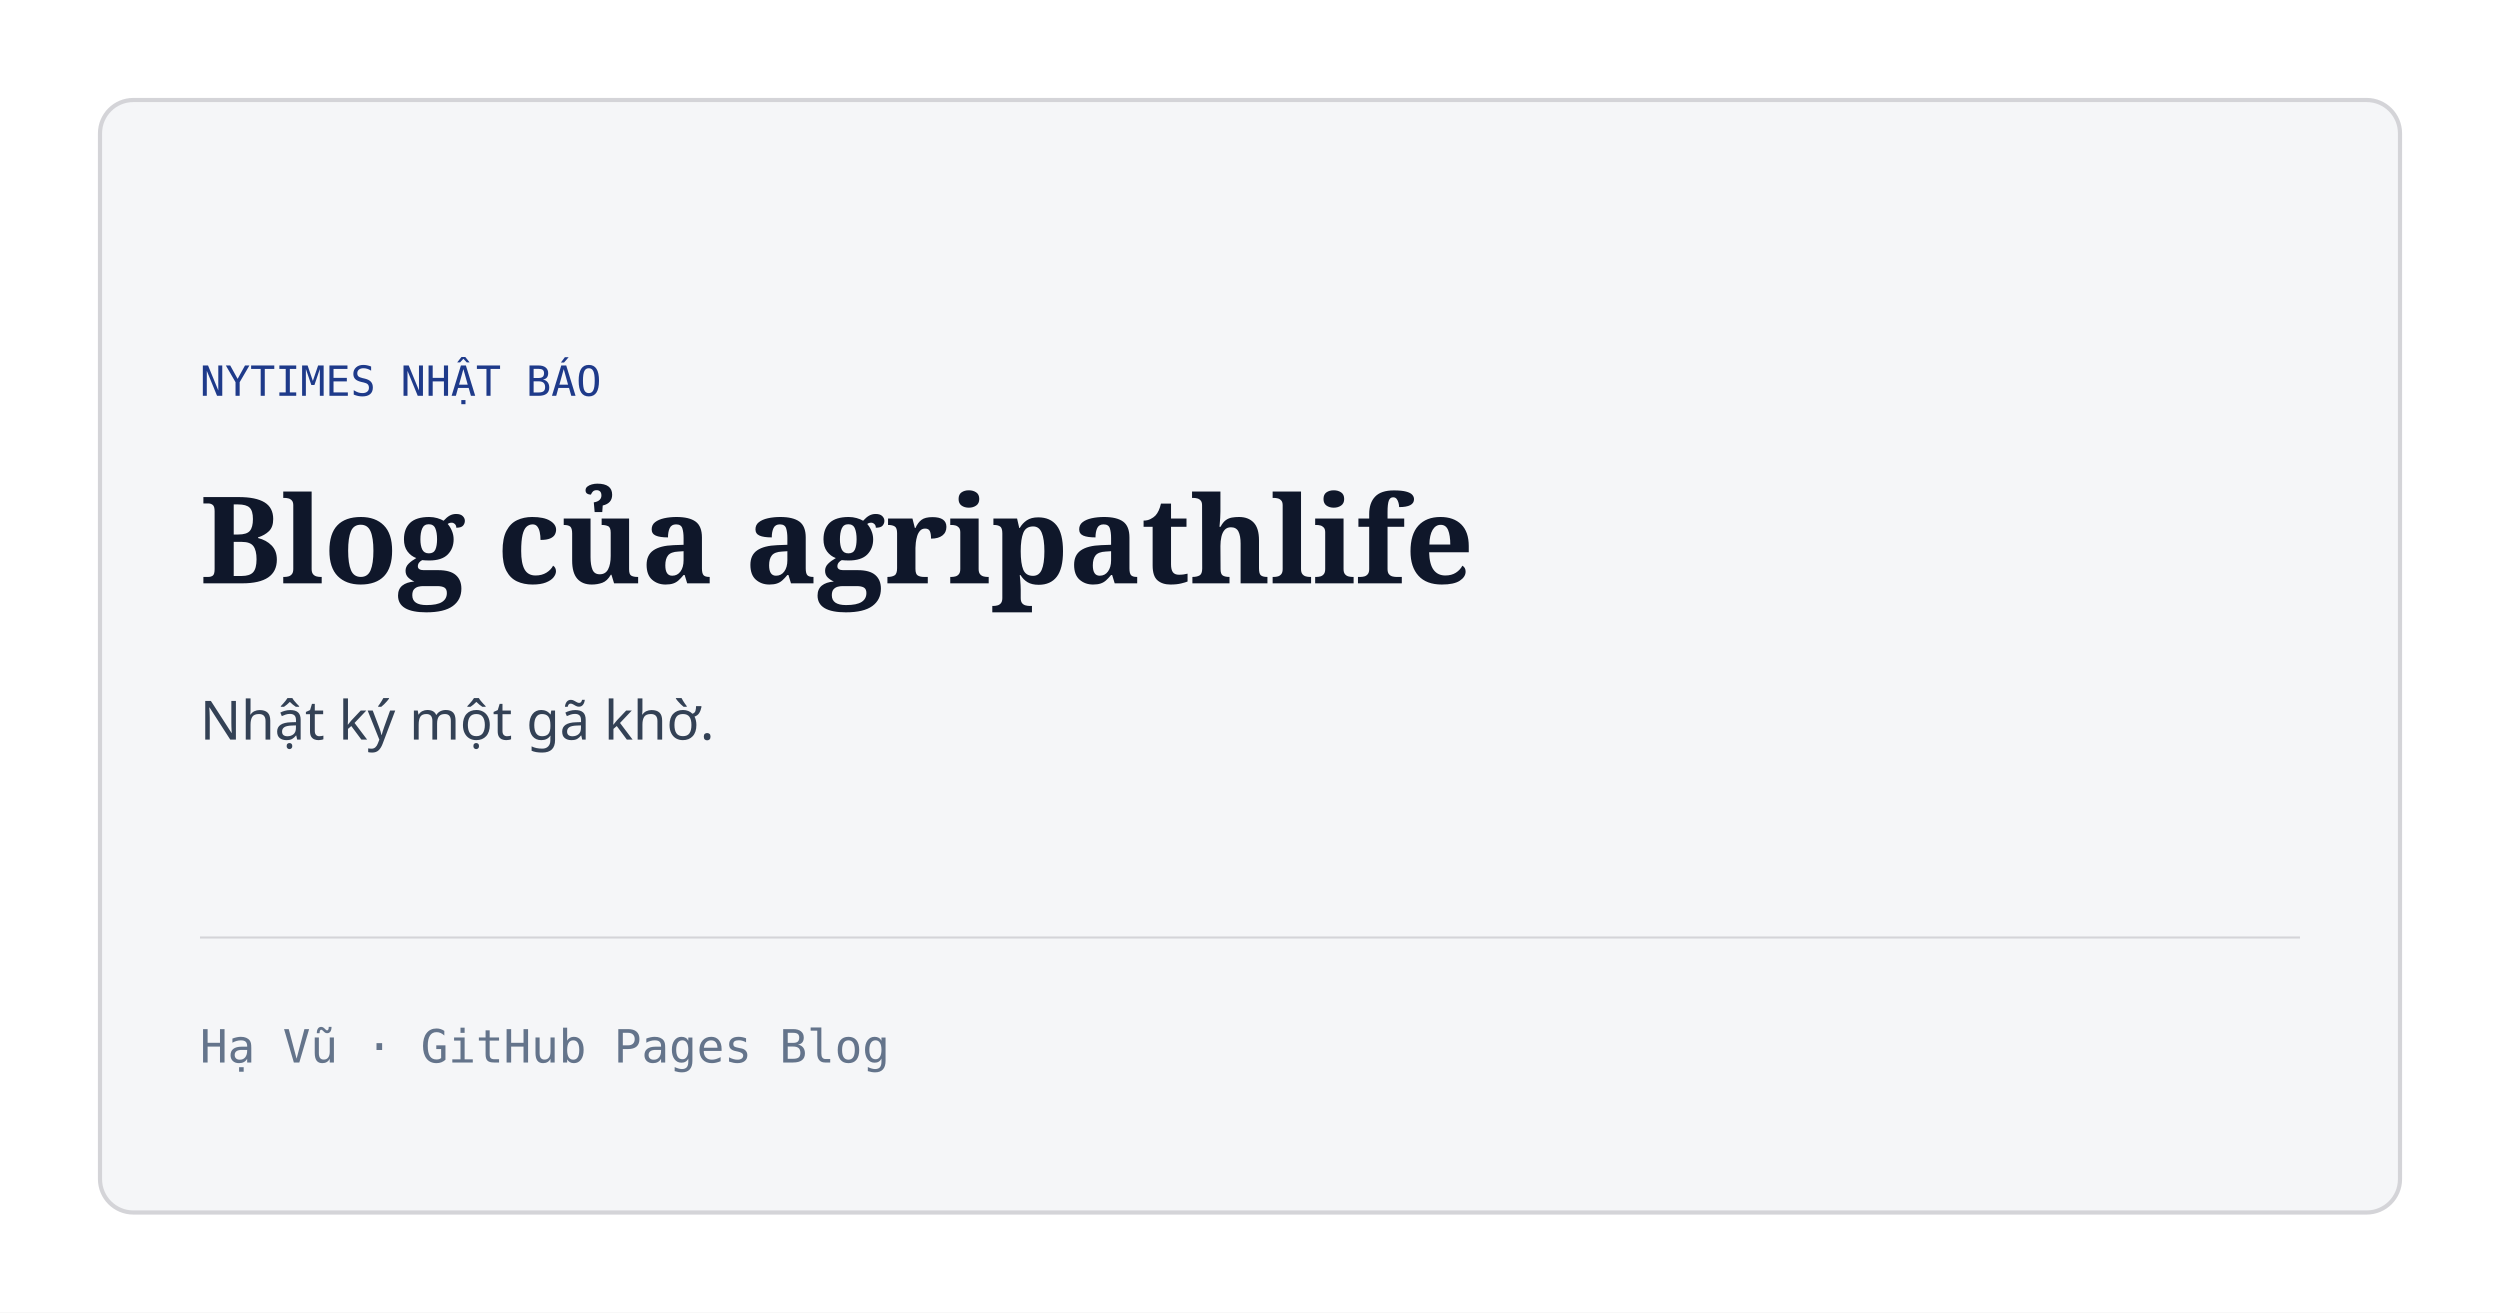
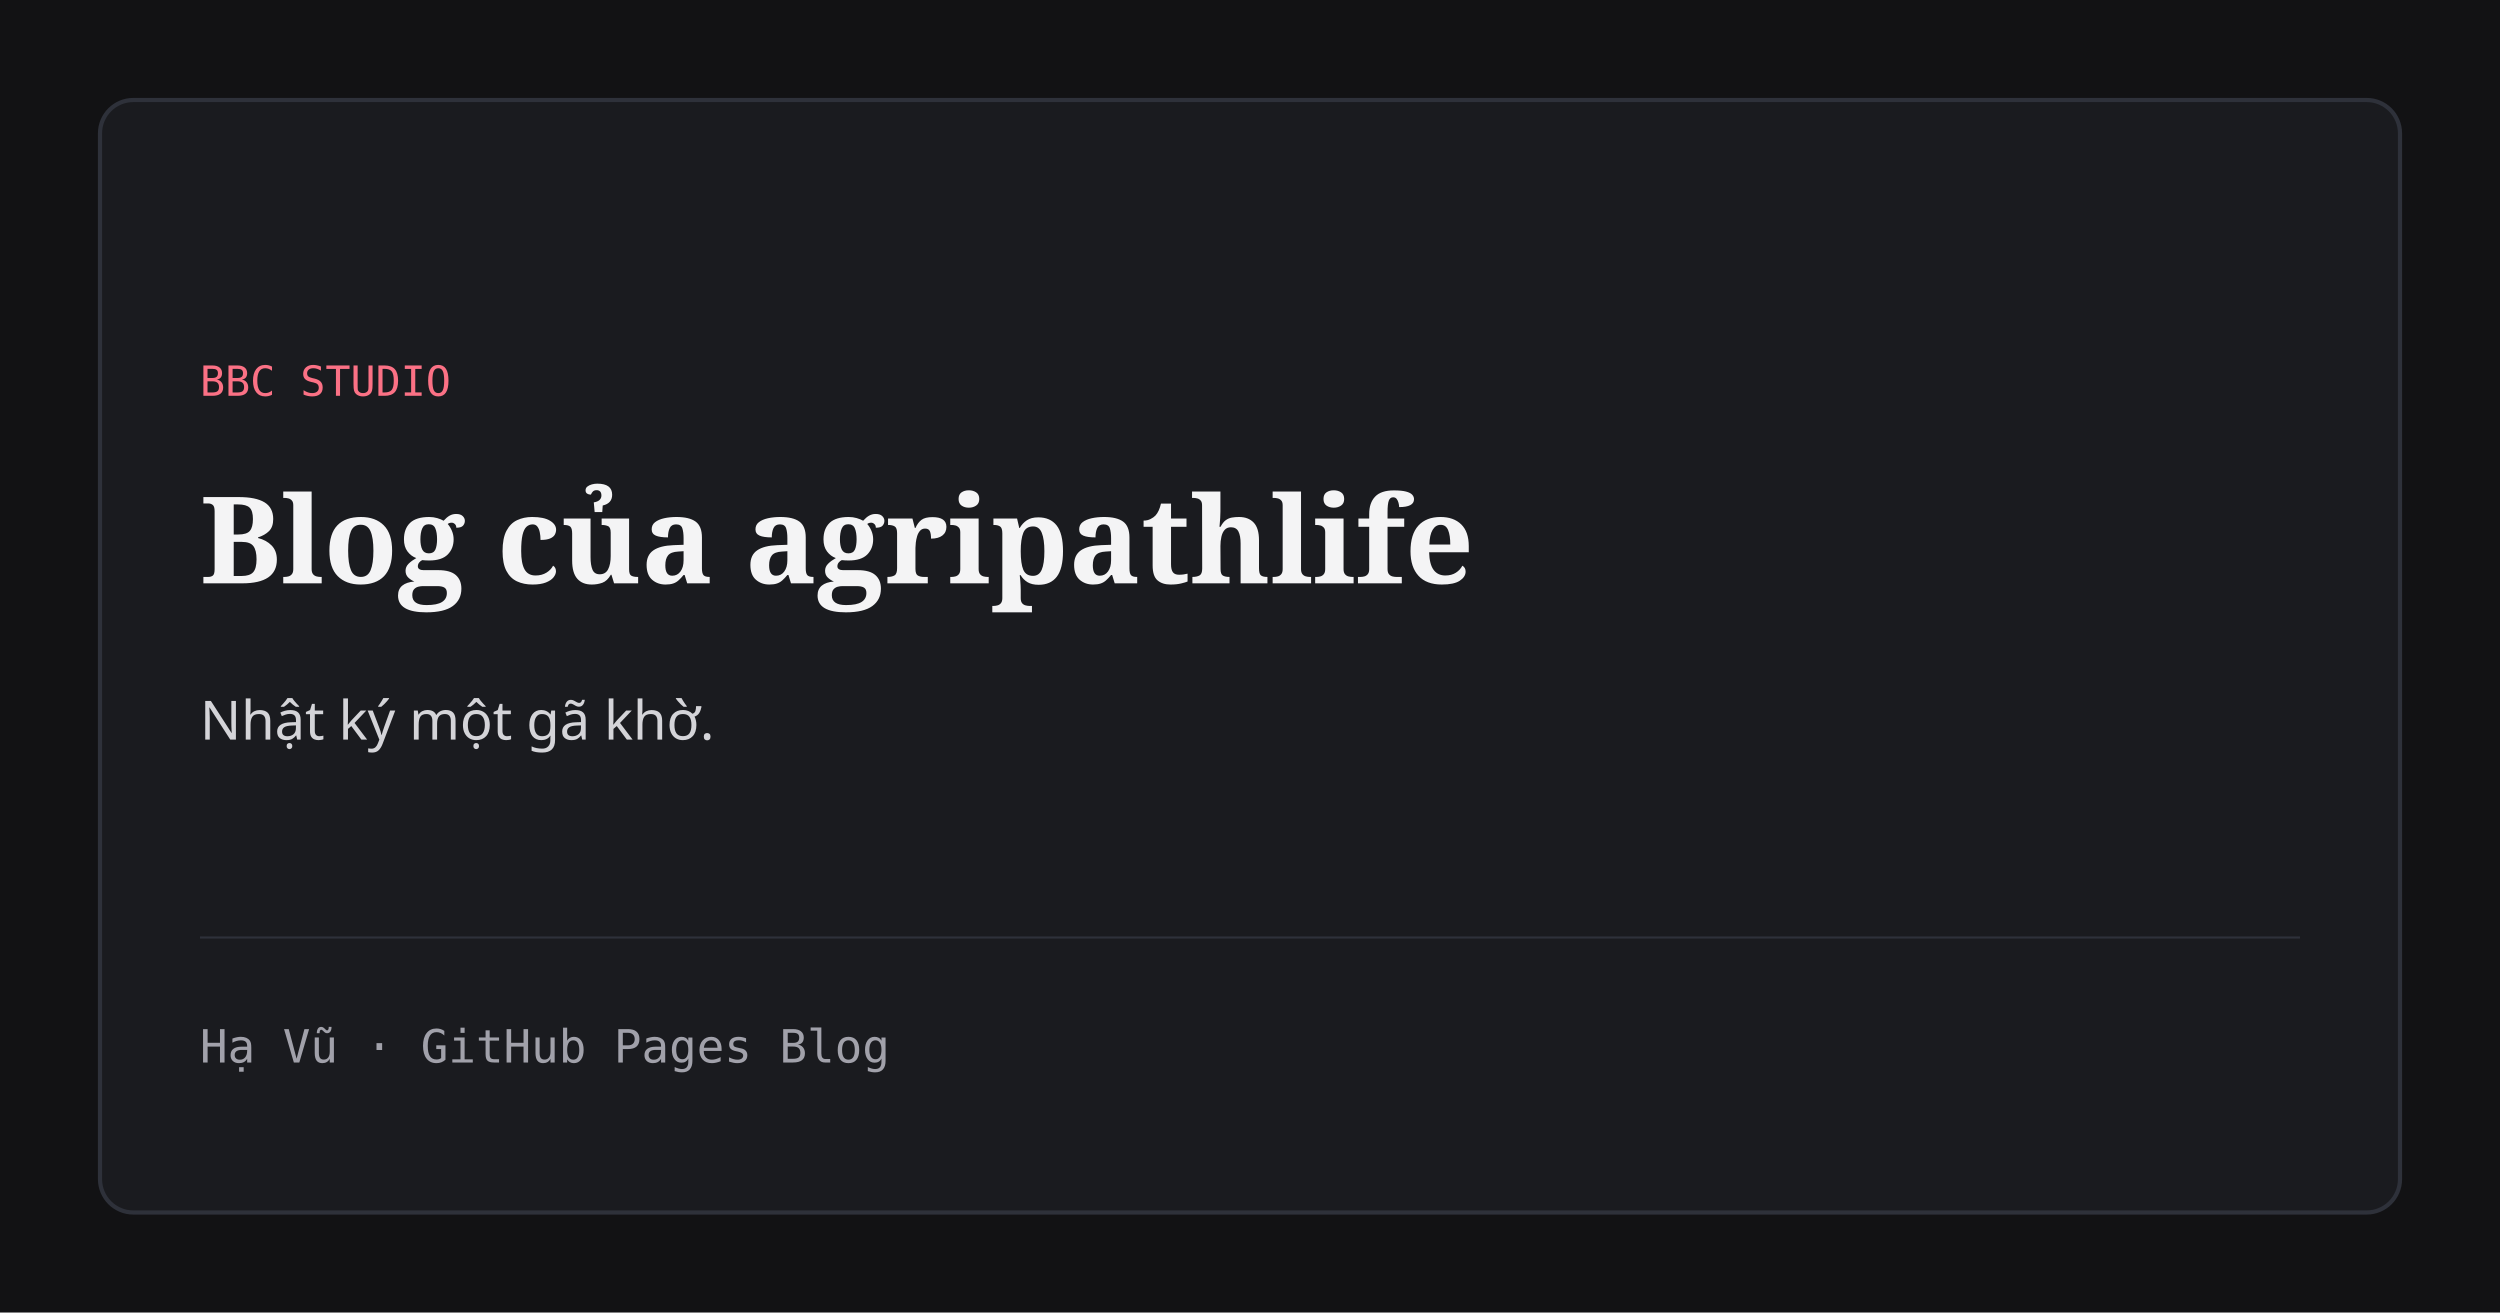
<svg xmlns="http://www.w3.org/2000/svg" width="1200" height="630" viewBox="0 0 1200 630" fill="none">
-   <rect width="1200" height="630" fill="#FFFFFF" />
-   <rect x="48" y="48" width="1104" height="534" rx="16" fill="#F5F6F8" stroke="#D4D4D8" stroke-width="2" />
-   <text x="96" y="190" font-family="monospace" font-size="20" fill="#1E3A8A">NYTIMES NHẬT BÁO</text>
-   <text x="96" y="280" font-family="Georgia, serif" font-weight="700" font-size="58" fill="#0F172A">Blog của agripathlife</text>
-   <text x="96" y="355" font-family="sans-serif" font-size="26" fill="#334155">Nhật ký một gã khờ.</text>
-   <line x1="96" y1="450" x2="1104" y2="450" stroke="#D4D4D8" stroke-width="1" />
-   <text x="96" y="510" font-family="monospace" font-size="22" fill="#64748B">Hạ Vũ · GitHub Pages Blog</text>
+   <rect width="1200" height="630" fill="#121214" />
+   <rect x="48" y="48" width="1104" height="534" rx="16" fill="#1A1B1F" stroke="#2E313A" stroke-width="2" />
+   <text x="96" y="190" font-family="monospace" font-size="20" fill="#FB7185">BBC STUDIO</text>
+   <text x="96" y="280" font-family="Georgia, serif" font-weight="700" font-size="58" fill="#F4F4F5">Blog của agripathlife</text>
+   <text x="96" y="355" font-family="sans-serif" font-size="26" fill="#D4D4D8">Nhật ký một gã khờ.</text>
+   <line x1="96" y1="450" x2="1104" y2="450" stroke="#2E313A" stroke-width="1" />
+   <text x="96" y="510" font-family="monospace" font-size="22" fill="#A1A1AA">Hạ Vũ · GitHub Pages Blog</text>
</svg>
